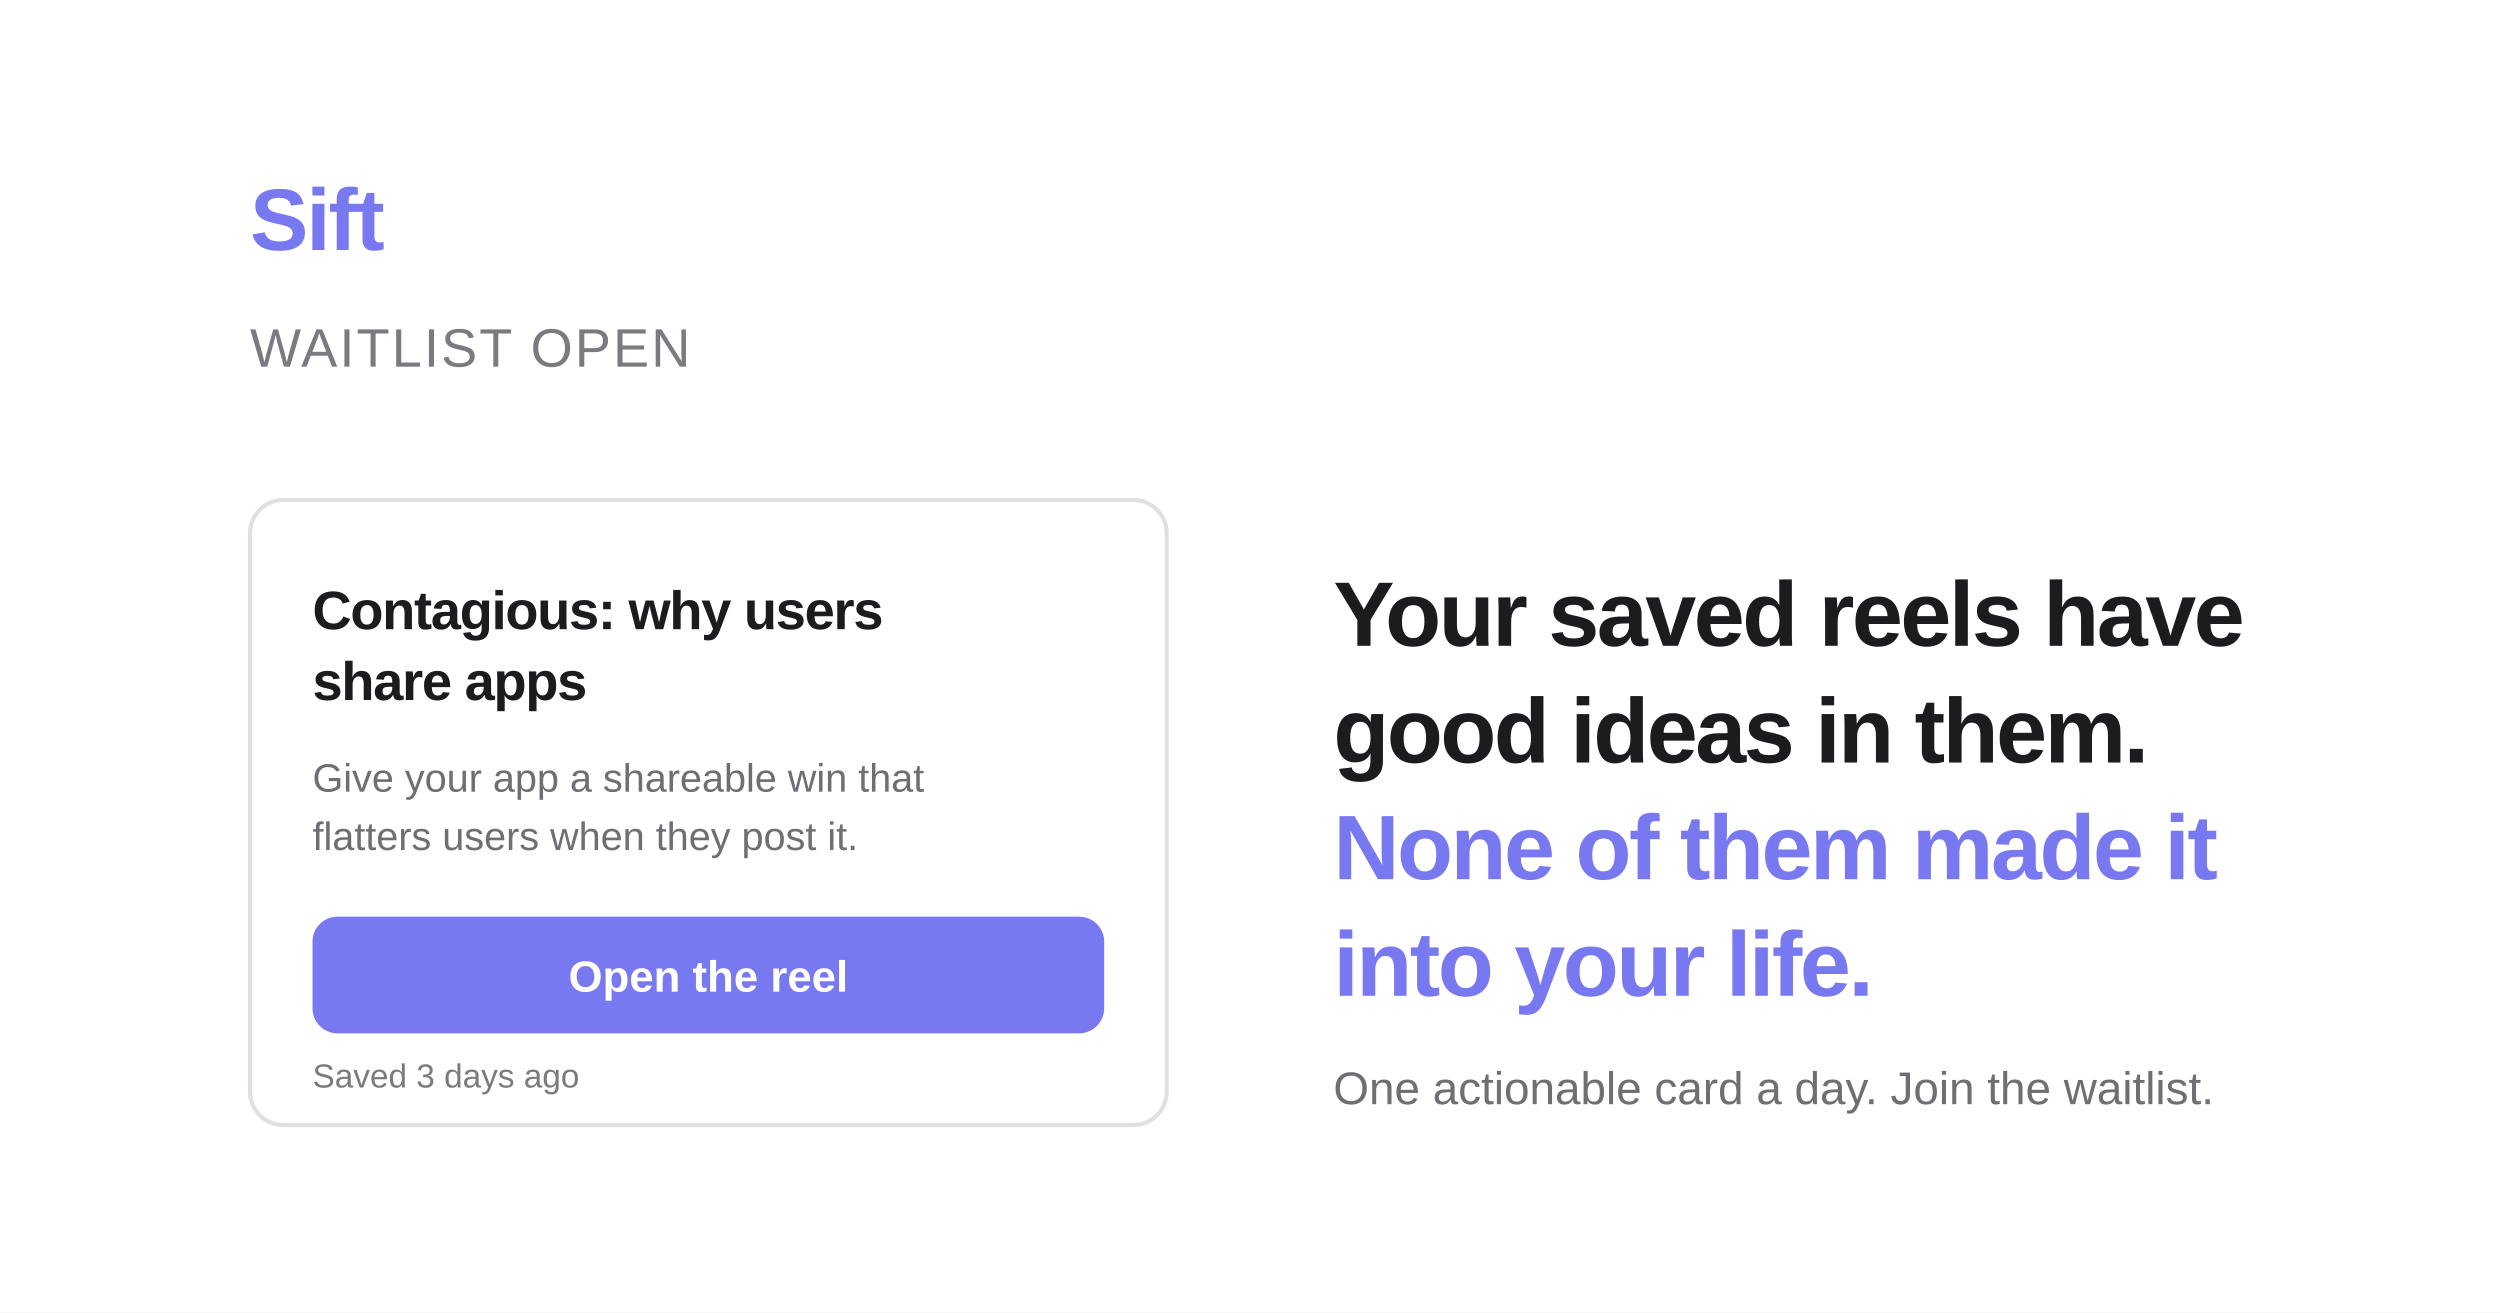
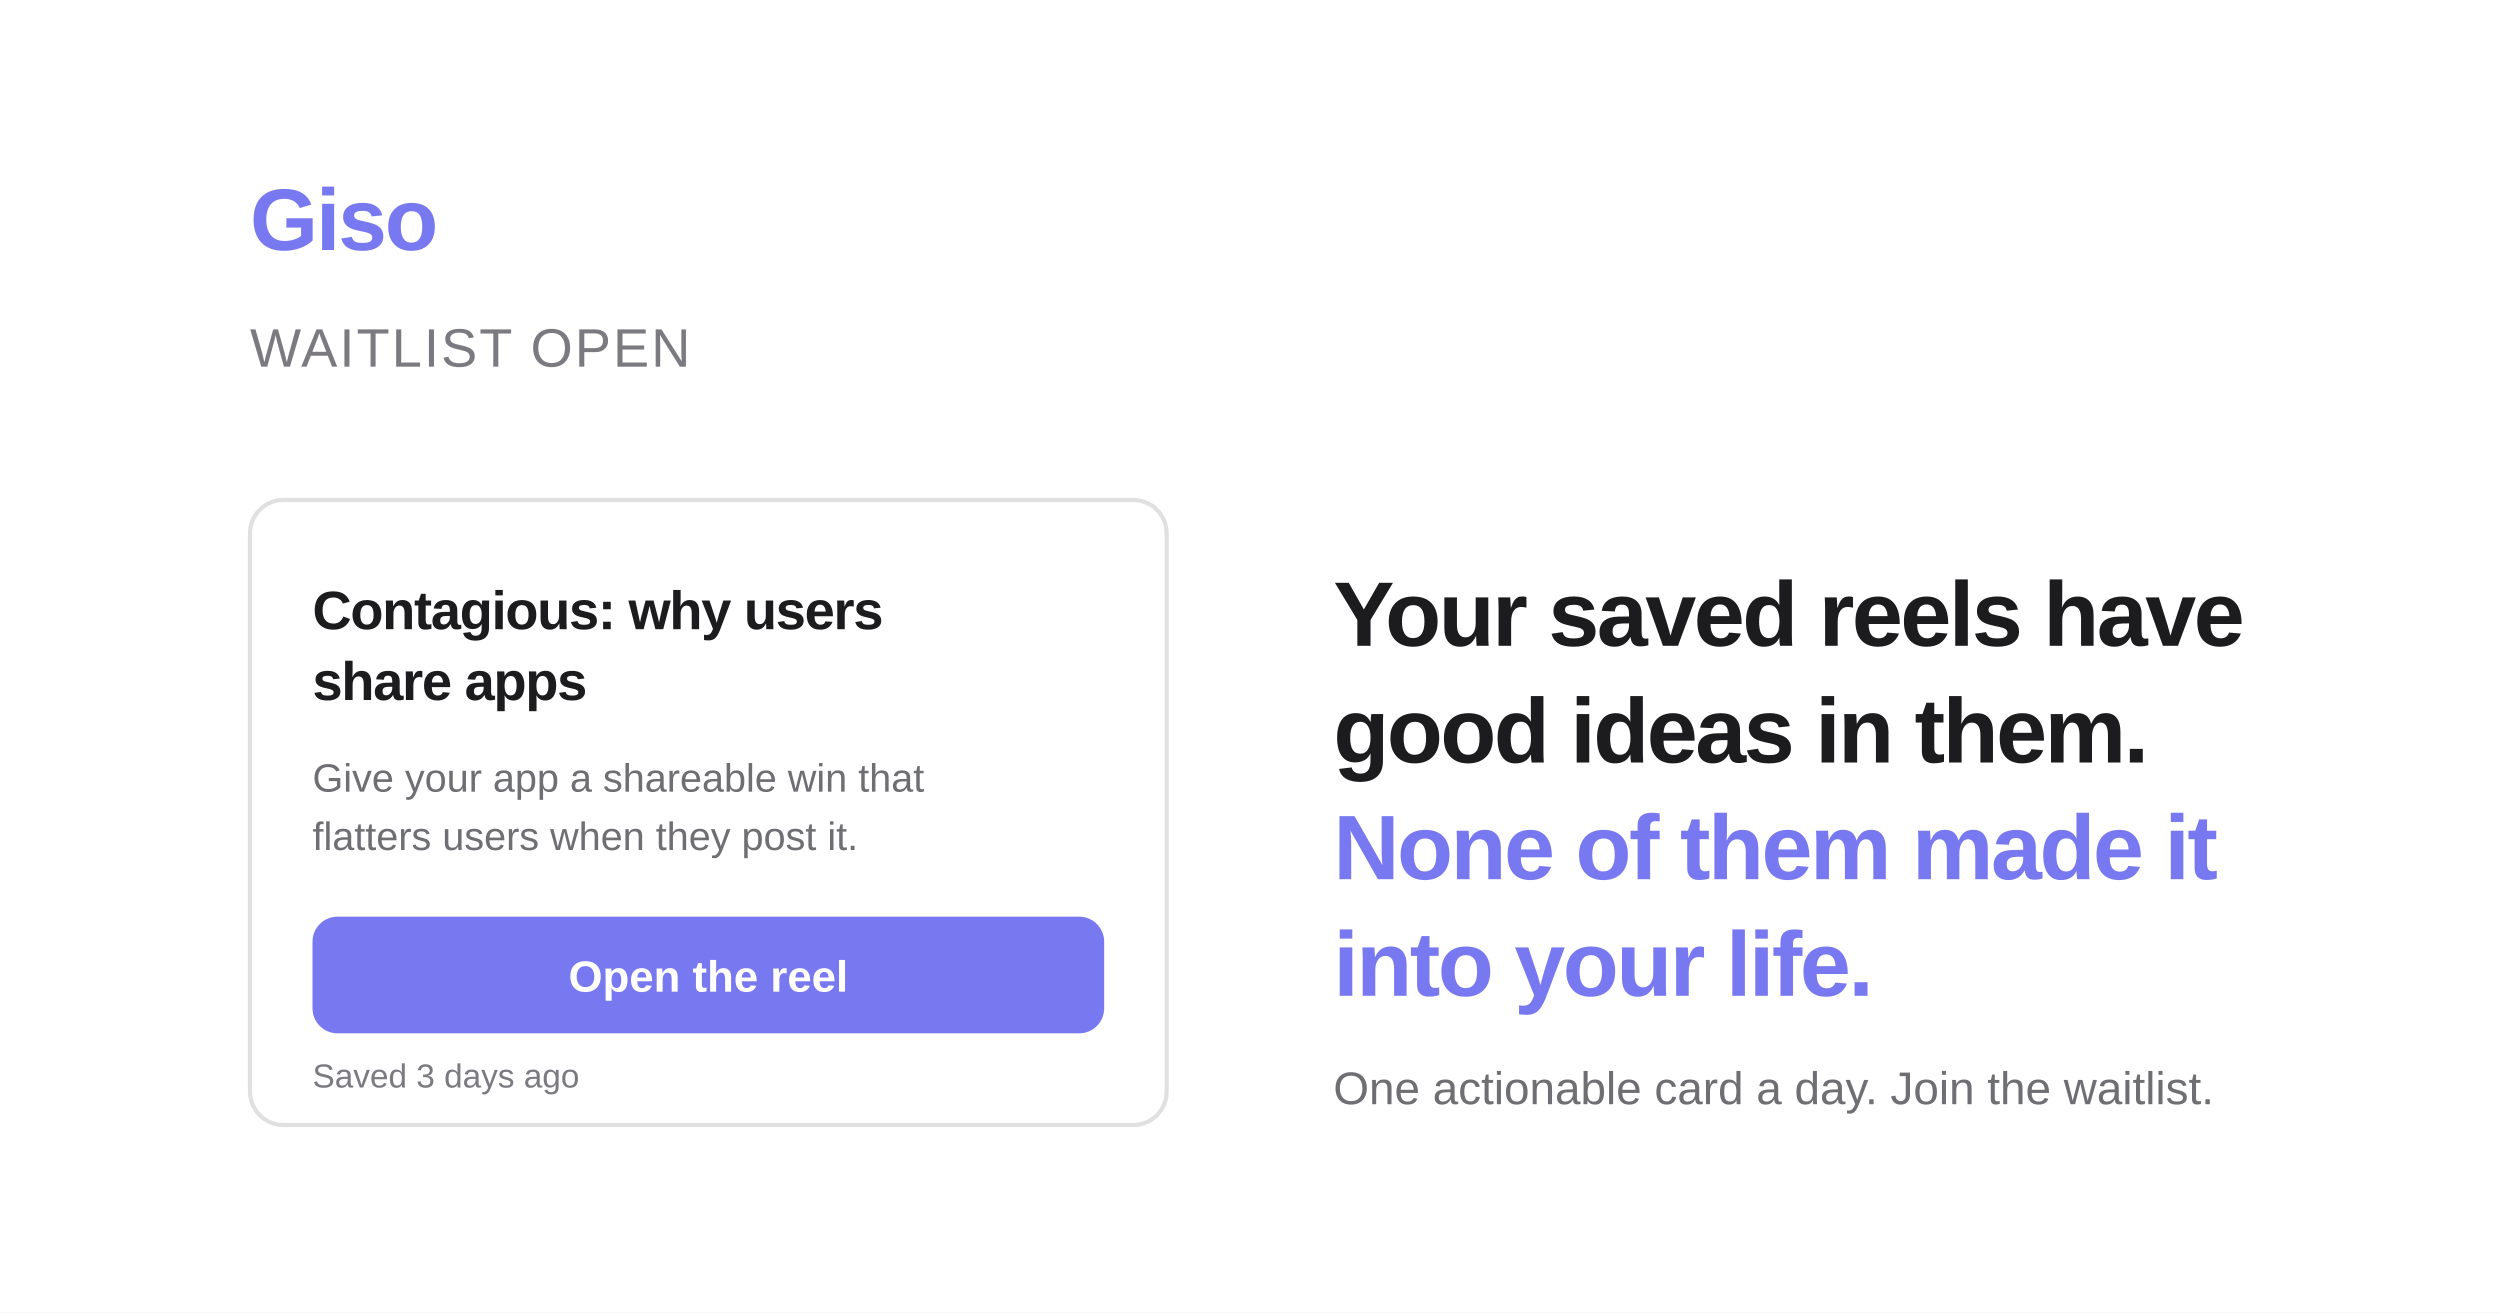
<svg xmlns="http://www.w3.org/2000/svg" width="1200" height="630" viewBox="0 0 1200 630">
  <rect width="1200" height="630" fill="#FFFFFF" />
-   <text x="120" y="120" font-family="-apple-system, BlinkMacSystemFont, 'Helvetica Neue', Arial, sans-serif" font-size="42" font-weight="700" letter-spacing="-1" fill="#7879F1">Sift</text>
+   <text x="120" y="120" font-family="-apple-system, BlinkMacSystemFont, 'Helvetica Neue', Arial, sans-serif" font-size="42" font-weight="700" letter-spacing="-1" fill="#7879F1">Giso</text>
  <text x="120" y="176" font-family="-apple-system, BlinkMacSystemFont, 'Helvetica Neue', Arial, sans-serif" font-size="26" letter-spacing="1" fill="#7A7A80">WAITLIST OPEN</text>
  <g>
    <rect x="120" y="240" width="440" height="300" rx="16" fill="#FFFFFF" stroke="#E0E0E0" stroke-width="2" />
    <text x="150" y="302" font-family="-apple-system, BlinkMacSystemFont, 'Helvetica Neue', Arial, sans-serif" font-size="26" font-weight="700" letter-spacing="-0.6" fill="#1C1C1E">Contagious: why users</text>
    <text x="150" y="336" font-family="-apple-system, BlinkMacSystemFont, 'Helvetica Neue', Arial, sans-serif" font-size="26" font-weight="700" letter-spacing="-0.6" fill="#1C1C1E">share apps</text>
    <text x="150" y="380" font-family="-apple-system, BlinkMacSystemFont, 'Helvetica Neue', Arial, sans-serif" font-size="19" fill="#6E6E73">Give your app a shareable win that</text>
    <text x="150" y="408" font-family="-apple-system, BlinkMacSystemFont, 'Helvetica Neue', Arial, sans-serif" font-size="19" fill="#6E6E73">flatters users when they post it.</text>
    <rect x="150" y="440" width="380" height="56" rx="12" fill="#7879F1" />
    <text x="340" y="476" text-anchor="middle" font-family="-apple-system, BlinkMacSystemFont, 'Helvetica Neue', Arial, sans-serif" font-size="21" font-weight="600" fill="#FFFFFF">Open the reel</text>
    <text x="150" y="522" font-family="-apple-system, BlinkMacSystemFont, 'Helvetica Neue', Arial, sans-serif" font-size="16" fill="#7A7A80">Saved 3 days ago</text>
  </g>
  <text x="640" y="310" font-family="-apple-system, BlinkMacSystemFont, 'Helvetica Neue', Arial, sans-serif" font-size="44" font-weight="700" letter-spacing="-1.2" fill="#1C1C1E">Your saved reels have</text>
  <text x="640" y="366" font-family="-apple-system, BlinkMacSystemFont, 'Helvetica Neue', Arial, sans-serif" font-size="44" font-weight="700" letter-spacing="-1.2" fill="#1C1C1E">good ideas in them.</text>
  <text x="640" y="422" font-family="-apple-system, BlinkMacSystemFont, 'Helvetica Neue', Arial, sans-serif" font-size="44" font-weight="700" letter-spacing="-1.2" fill="#7879F1">None of them made it</text>
  <text x="640" y="478" font-family="-apple-system, BlinkMacSystemFont, 'Helvetica Neue', Arial, sans-serif" font-size="44" font-weight="700" letter-spacing="-1.2" fill="#7879F1">into your life.</text>
  <text x="640" y="530" font-family="-apple-system, BlinkMacSystemFont, 'Helvetica Neue', Arial, sans-serif" font-size="22" fill="#6E6E73">One actionable card a day. Join the waitlist.</text>
</svg>
